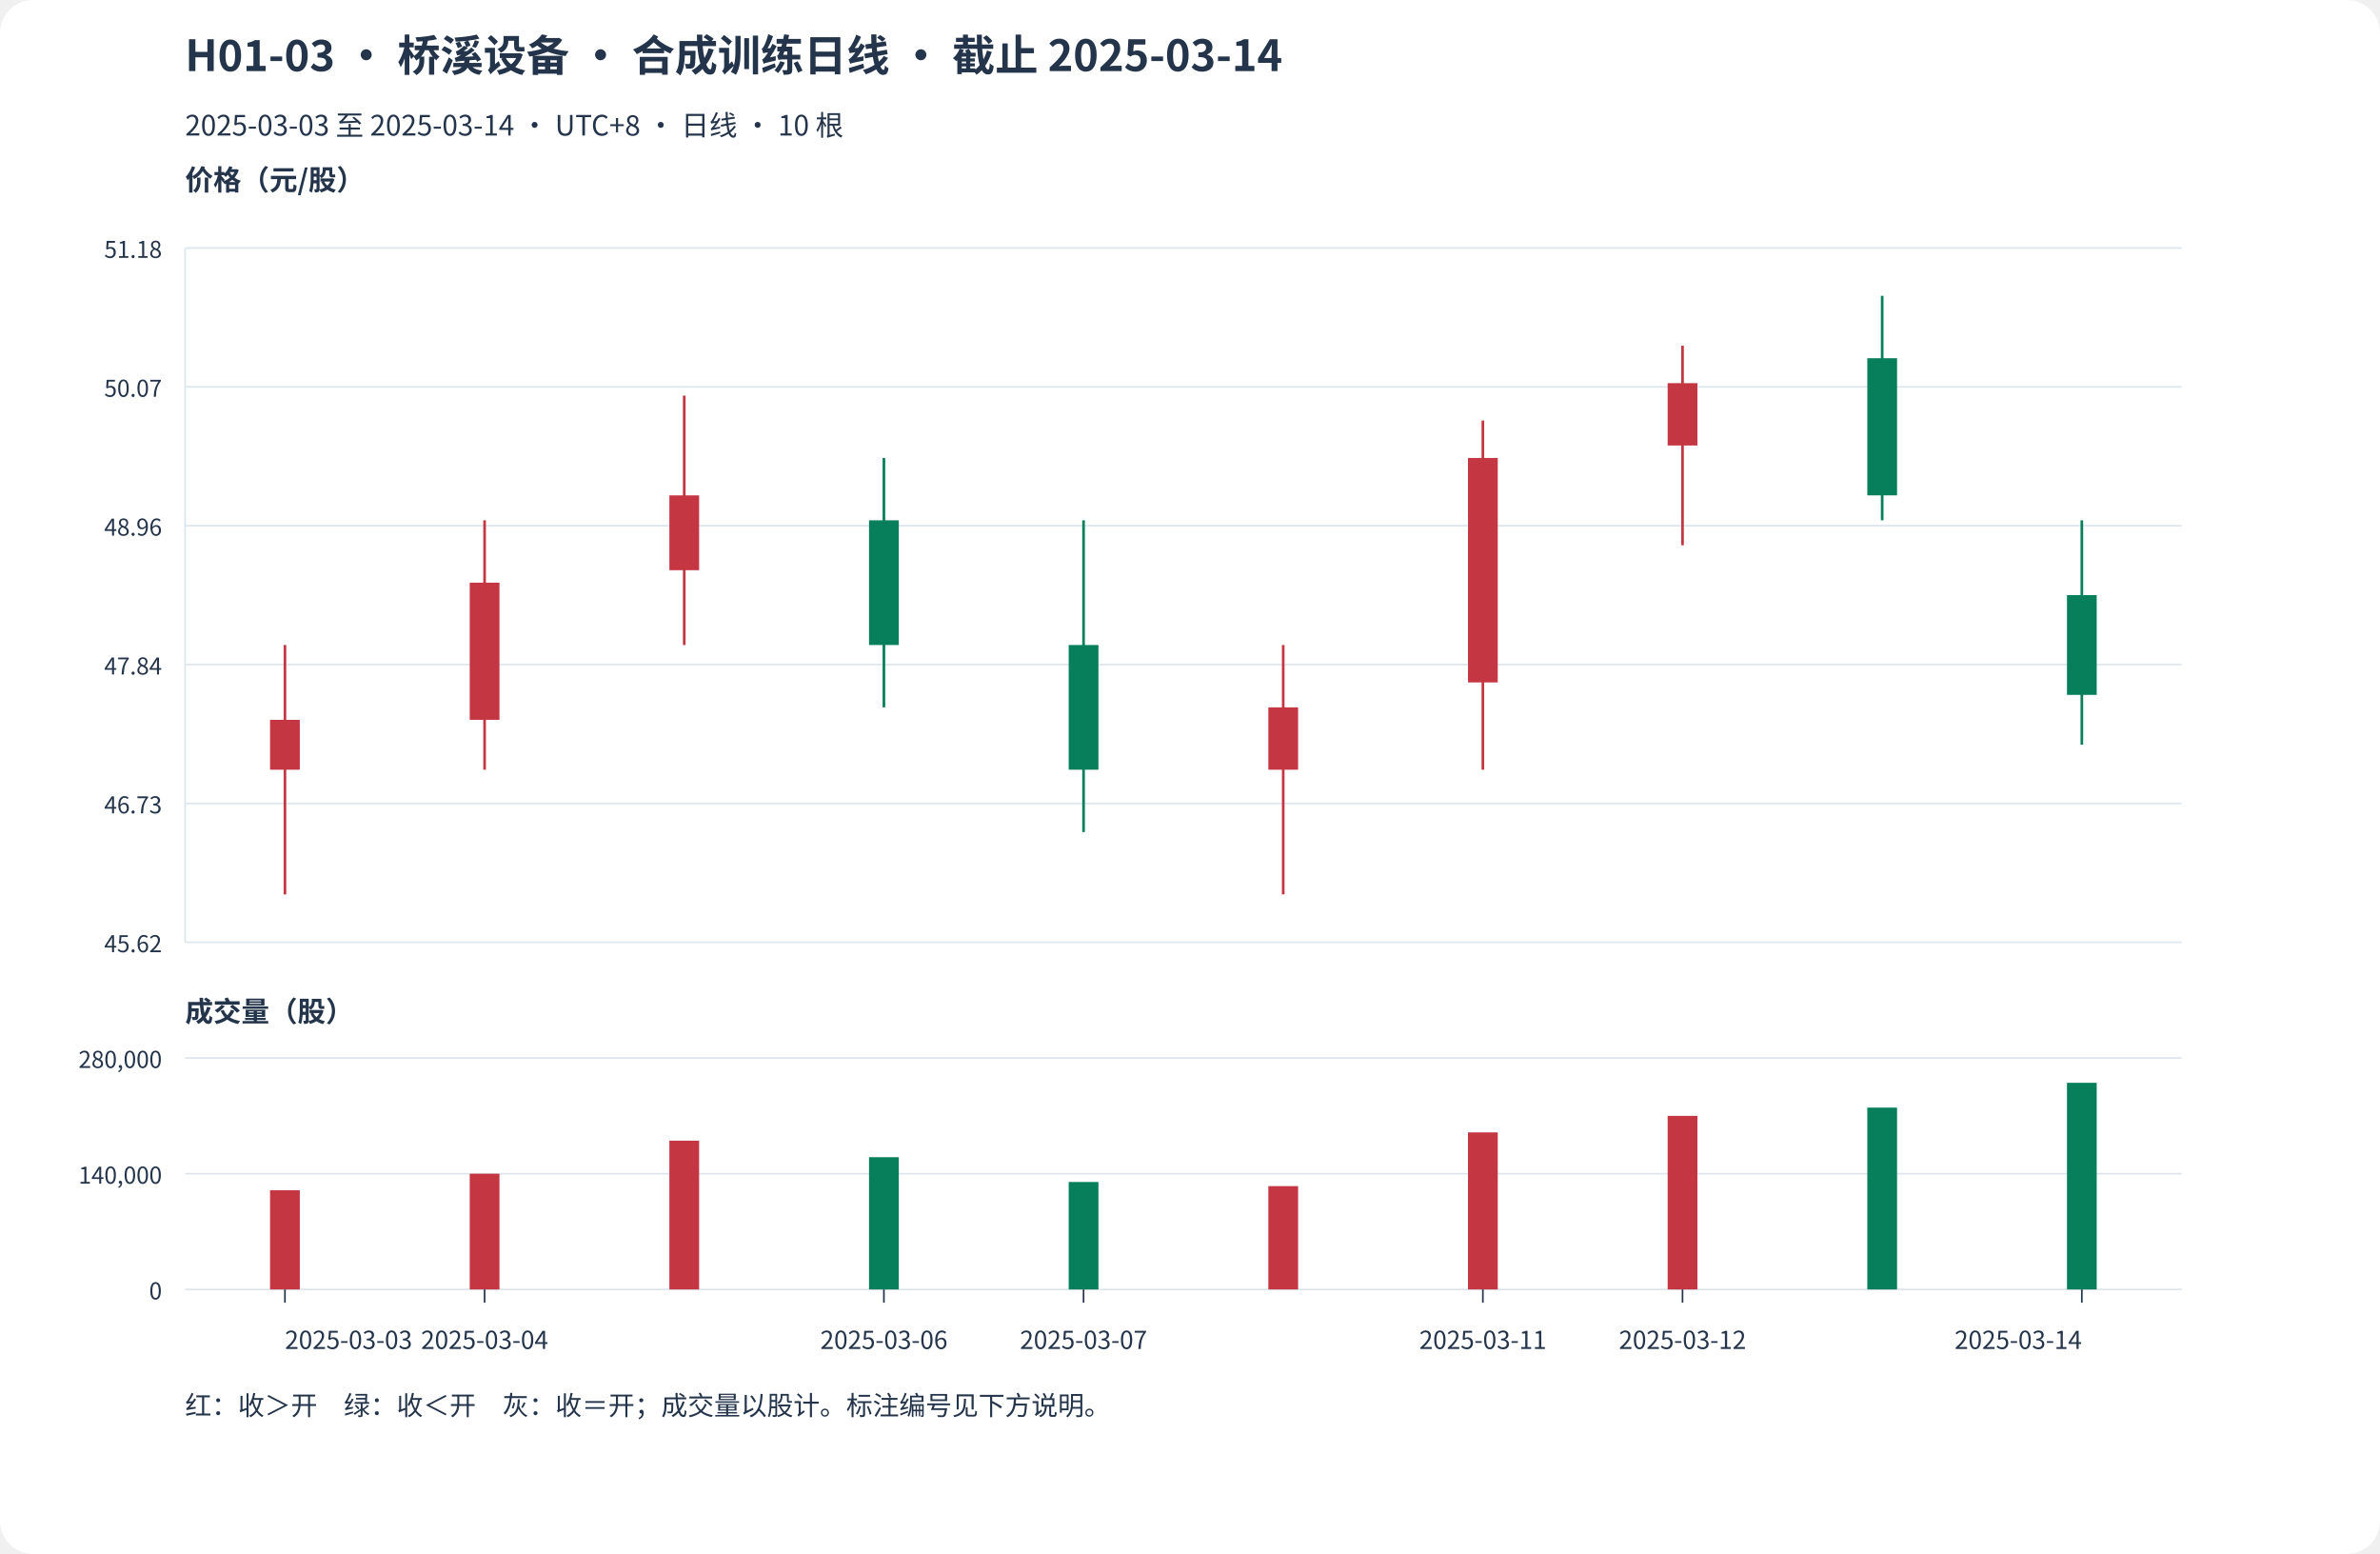
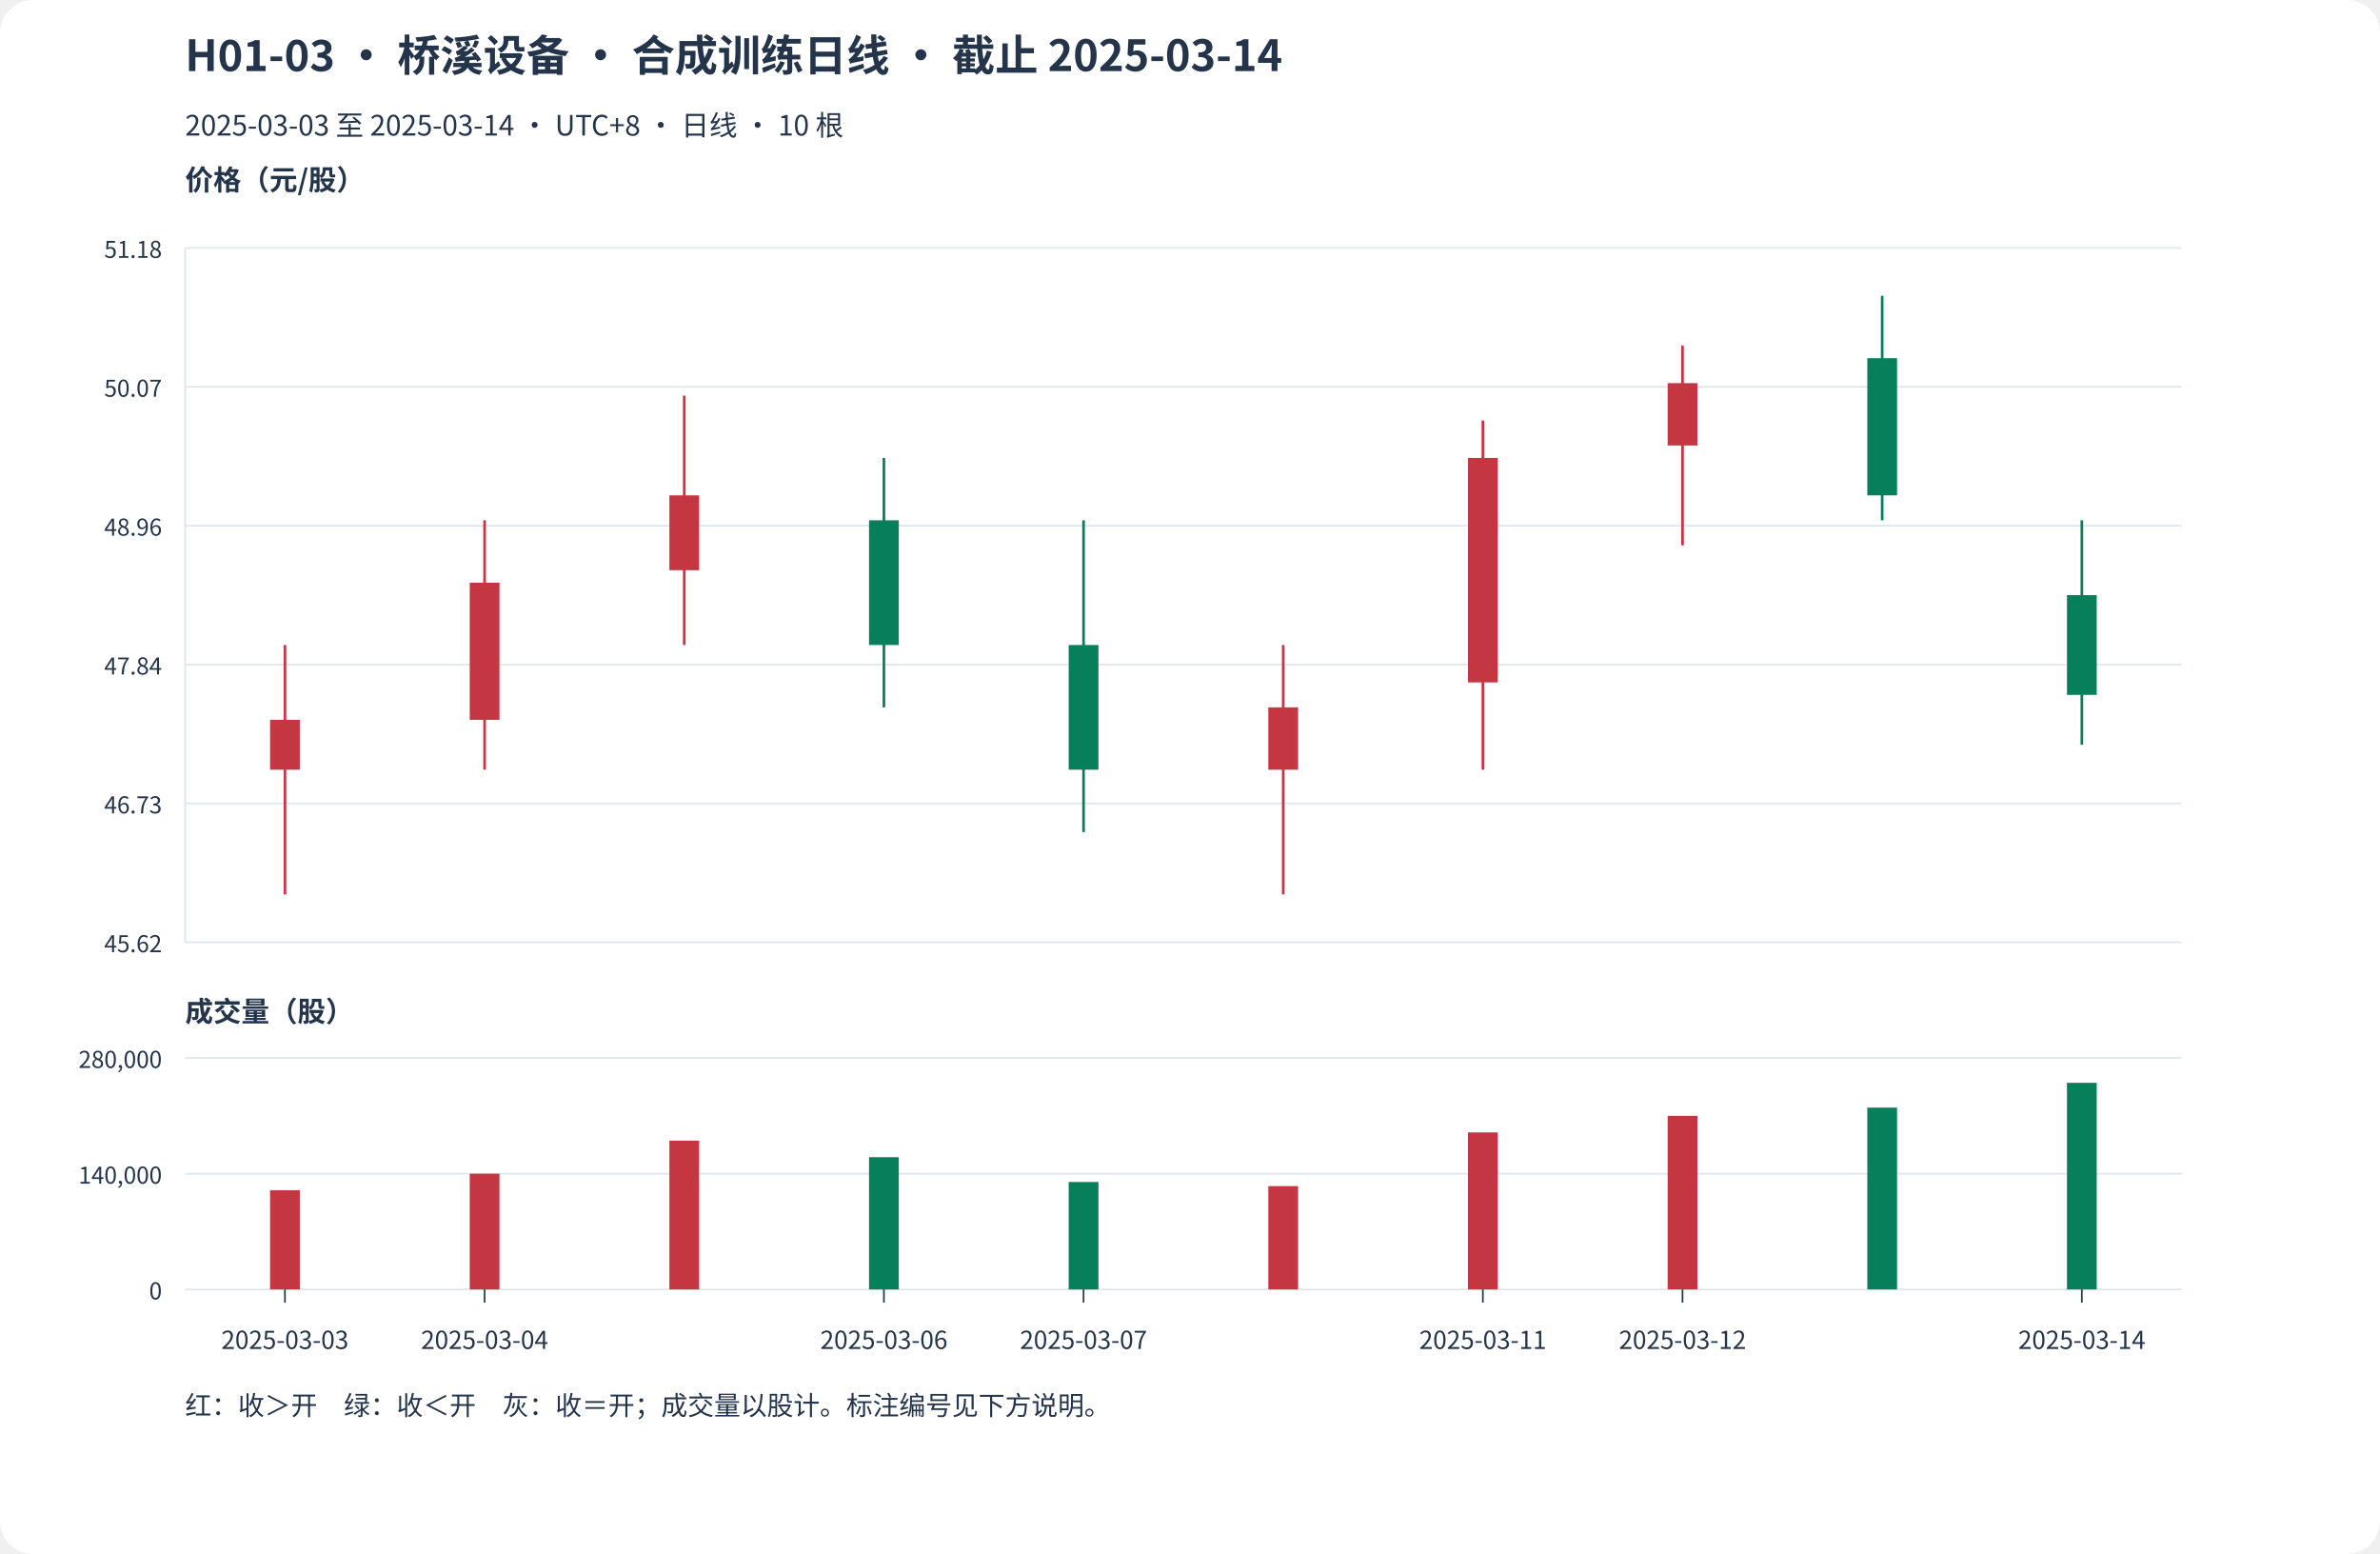
<svg xmlns="http://www.w3.org/2000/svg" viewBox="0 0 1440 940" role="img" aria-label="H01-03 · 桥溪设备 · 合成训练日线 · 截止 2025-03-14" font-family="Microsoft YaHei, PingFang SC, Noto Sans CJK SC, sans-serif" font-size="17" fill="#24354b">
  <rect width="1440" height="940" rx="20" fill="#ffffff" />
  <text x="112" y="43" font-size="26" font-weight="700">H01-03 · 桥溪设备 · 合成训练日线 · 截止 2025-03-14</text>
  <text x="112" y="82">2025-03-03 至 2025-03-14 · UTC+8 · 日线 · 10 根</text>
  <text x="112" y="115" font-weight="600">价格（元/股）</text>
  <g class="price-axis" data-min="45.616" data-max="51.184" data-top="150" data-bottom="570">
    <line x1="112" y1="570" x2="1320" y2="570" stroke="#dde5ed" />
    <text x="98" y="576" text-anchor="end" font-size="14">45.62</text>
    <line x1="112" y1="486" x2="1320" y2="486" stroke="#dde5ed" />
    <text x="98" y="492" text-anchor="end" font-size="14">46.73</text>
    <line x1="112" y1="402" x2="1320" y2="402" stroke="#dde5ed" />
    <text x="98" y="408" text-anchor="end" font-size="14">47.84</text>
    <line x1="112" y1="318" x2="1320" y2="318" stroke="#dde5ed" />
    <text x="98" y="324" text-anchor="end" font-size="14">48.96</text>
    <line x1="112" y1="234" x2="1320" y2="234" stroke="#dde5ed" />
    <text x="98" y="240" text-anchor="end" font-size="14">50.07</text>
    <line x1="112" y1="150" x2="1320" y2="150" stroke="#dde5ed" />
    <text x="98" y="156" text-anchor="end" font-size="14">51.18</text>
    <line x1="112" y1="150" x2="112" y2="570" stroke="#dde5ed" />
  </g>
  <text x="112" y="618" font-weight="600">成交量（股）</text>
  <g class="volume-axis" data-min="0" data-max="280000.00" data-top="640" data-bottom="780">
    <line x1="112" y1="780" x2="1320" y2="780" stroke="#dde5ed" />
    <text x="98" y="786" text-anchor="end" font-size="14">0</text>
    <line x1="112" y1="710" x2="1320" y2="710" stroke="#dde5ed" />
    <text x="98" y="716" text-anchor="end" font-size="14">140,000</text>
    <line x1="112" y1="640" x2="1320" y2="640" stroke="#dde5ed" />
    <text x="98" y="646" text-anchor="end" font-size="14">280,000</text>
  </g>
  <g class="candle" data-date="2025-03-03">
    <line x1="172.4" y1="390.172" x2="172.4" y2="541.034" stroke="#c53643" class="wick" stroke-width="1.6" />
    <rect class="body" x="163.4" y="435.431" width="18" height="30.172" fill="#c53643" />
  </g>
  <rect class="volume-bar" data-date="2025-03-03" x="163.4" y="720" width="18" height="60" fill="#c53643" />
  <g class="candle" data-date="2025-03-04">
    <line x1="293.2" y1="314.741" x2="293.2" y2="465.603" stroke="#c53643" class="wick" stroke-width="1.6" />
    <rect class="body" x="284.2" y="352.457" width="18" height="82.974" fill="#c53643" />
  </g>
  <rect class="volume-bar" data-date="2025-03-04" x="284.2" y="710" width="18" height="70" fill="#c53643" />
  <g class="candle" data-date="2025-03-05">
    <line x1="414" y1="239.31" x2="414" y2="390.172" stroke="#c53643" class="wick" stroke-width="1.6" />
    <rect class="body" x="405" y="299.655" width="18" height="45.259" fill="#c53643" />
  </g>
  <rect class="volume-bar" data-date="2025-03-05" x="405" y="690" width="18" height="90" fill="#c53643" />
  <g class="candle" data-date="2025-03-06">
    <line x1="534.8" y1="277.026" x2="534.8" y2="427.888" stroke="#087f5b" class="wick" stroke-width="1.6" />
    <rect class="body" x="525.8" y="314.741" width="18" height="75.431" fill="#087f5b" />
  </g>
  <rect class="volume-bar" data-date="2025-03-06" x="525.8" y="700" width="18" height="80" fill="#087f5b" />
  <g class="candle" data-date="2025-03-07">
    <line x1="655.6" y1="314.741" x2="655.6" y2="503.319" stroke="#087f5b" class="wick" stroke-width="1.6" />
    <rect class="body" x="646.6" y="390.172" width="18" height="75.431" fill="#087f5b" />
  </g>
  <rect class="volume-bar" data-date="2025-03-07" x="646.6" y="715" width="18" height="65" fill="#087f5b" />
  <g class="candle" data-date="2025-03-10">
    <line x1="776.4" y1="390.172" x2="776.4" y2="541.034" stroke="#c53643" class="wick" stroke-width="1.6" />
    <rect class="body" x="767.4" y="427.888" width="18" height="37.716" fill="#c53643" />
  </g>
  <rect class="volume-bar" data-date="2025-03-10" x="767.4" y="717.5" width="18" height="62.5" fill="#c53643" />
  <g class="candle" data-date="2025-03-11">
    <line x1="897.2" y1="254.397" x2="897.2" y2="465.603" stroke="#c53643" class="wick" stroke-width="1.6" />
    <rect class="body" x="888.2" y="277.026" width="18" height="135.776" fill="#c53643" />
  </g>
  <rect class="volume-bar" data-date="2025-03-11" x="888.2" y="685" width="18" height="95" fill="#c53643" />
  <g class="candle" data-date="2025-03-12">
    <line x1="1018" y1="209.138" x2="1018" y2="329.828" stroke="#c53643" class="wick" stroke-width="1.6" />
    <rect class="body" x="1009" y="231.767" width="18" height="37.716" fill="#c53643" />
  </g>
  <rect class="volume-bar" data-date="2025-03-12" x="1009" y="675" width="18" height="105" fill="#c53643" />
  <g class="candle" data-date="2025-03-13">
    <line x1="1138.8" y1="178.966" x2="1138.8" y2="314.741" stroke="#087f5b" class="wick" stroke-width="1.6" />
    <rect class="body" x="1129.8" y="216.681" width="18" height="82.974" fill="#087f5b" />
  </g>
  <rect class="volume-bar" data-date="2025-03-13" x="1129.8" y="670" width="18" height="110" fill="#087f5b" />
  <g class="candle" data-date="2025-03-14">
    <line x1="1259.6" y1="314.741" x2="1259.6" y2="450.517" stroke="#087f5b" class="wick" stroke-width="1.6" />
    <rect class="body" x="1250.6" y="360" width="18" height="60.345" fill="#087f5b" />
  </g>
  <rect class="volume-bar" data-date="2025-03-14" x="1250.6" y="655" width="18" height="125" fill="#087f5b" />
  <line x1="172.4" y1="780" x2="172.4" y2="788" stroke="#24354b" />
-   <text x="172.4" y="816" text-anchor="start" font-size="15">2025-03-03</text>
+   <text x="172.4" y="816" text-anchor="middle" font-size="15">2025-03-03</text>
  <line x1="293.2" y1="780" x2="293.2" y2="788" stroke="#24354b" />
  <text x="293.2" y="816" text-anchor="middle" font-size="15">2025-03-04</text>
  <line x1="534.8" y1="780" x2="534.8" y2="788" stroke="#24354b" />
  <text x="534.8" y="816" text-anchor="middle" font-size="15">2025-03-06</text>
  <line x1="655.6" y1="780" x2="655.6" y2="788" stroke="#24354b" />
  <text x="655.6" y="816" text-anchor="middle" font-size="15">2025-03-07</text>
  <line x1="897.2" y1="780" x2="897.2" y2="788" stroke="#24354b" />
  <text x="897.2" y="816" text-anchor="middle" font-size="15">2025-03-11</text>
  <line x1="1018" y1="780" x2="1018" y2="788" stroke="#24354b" />
  <text x="1018" y="816" text-anchor="middle" font-size="15">2025-03-12</text>
  <line x1="1259.6" y1="780" x2="1259.6" y2="788" stroke="#24354b" />
-   <text x="1259.6" y="816" text-anchor="end" font-size="15">2025-03-14</text>
+   <text x="1259.6" y="816" text-anchor="middle" font-size="15">2025-03-14</text>
  <text x="112" y="856" font-size="16">红：收＞开　绿：收＜开　灰：收＝开；成交量以股计。标注编号见下方说明。</text>
</svg>
